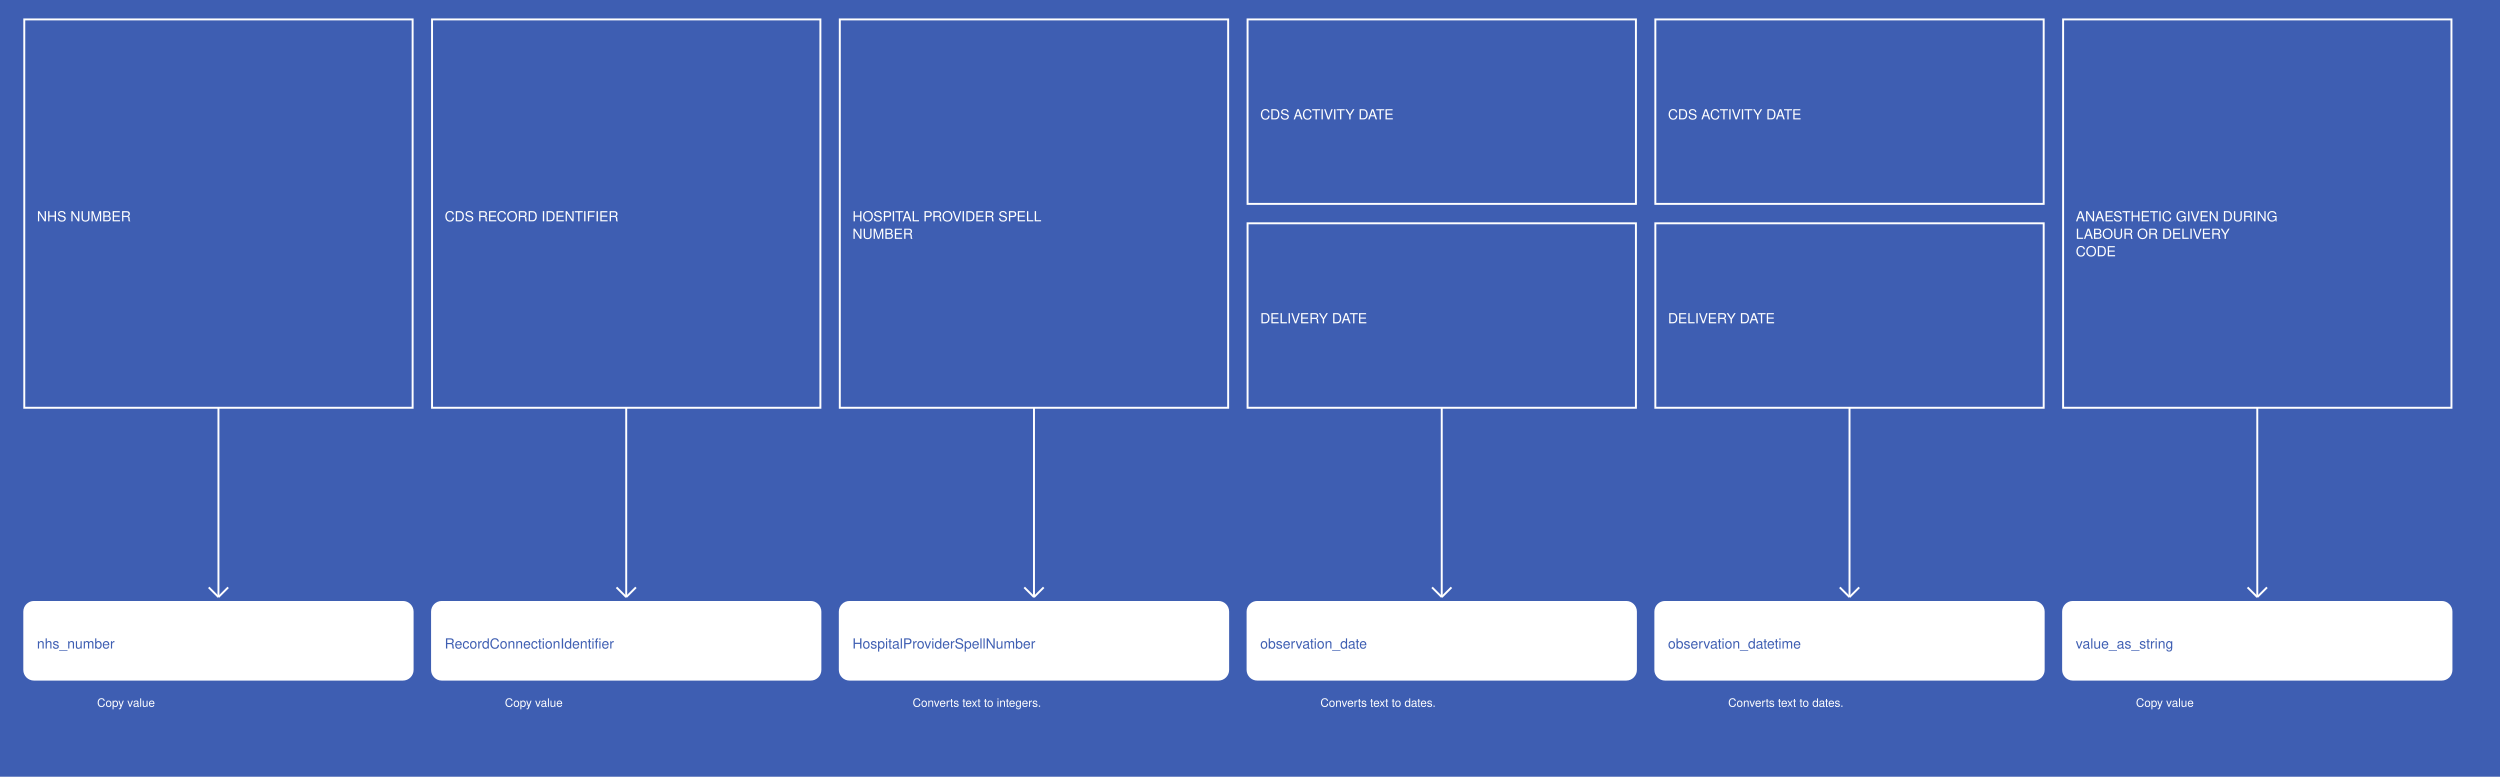
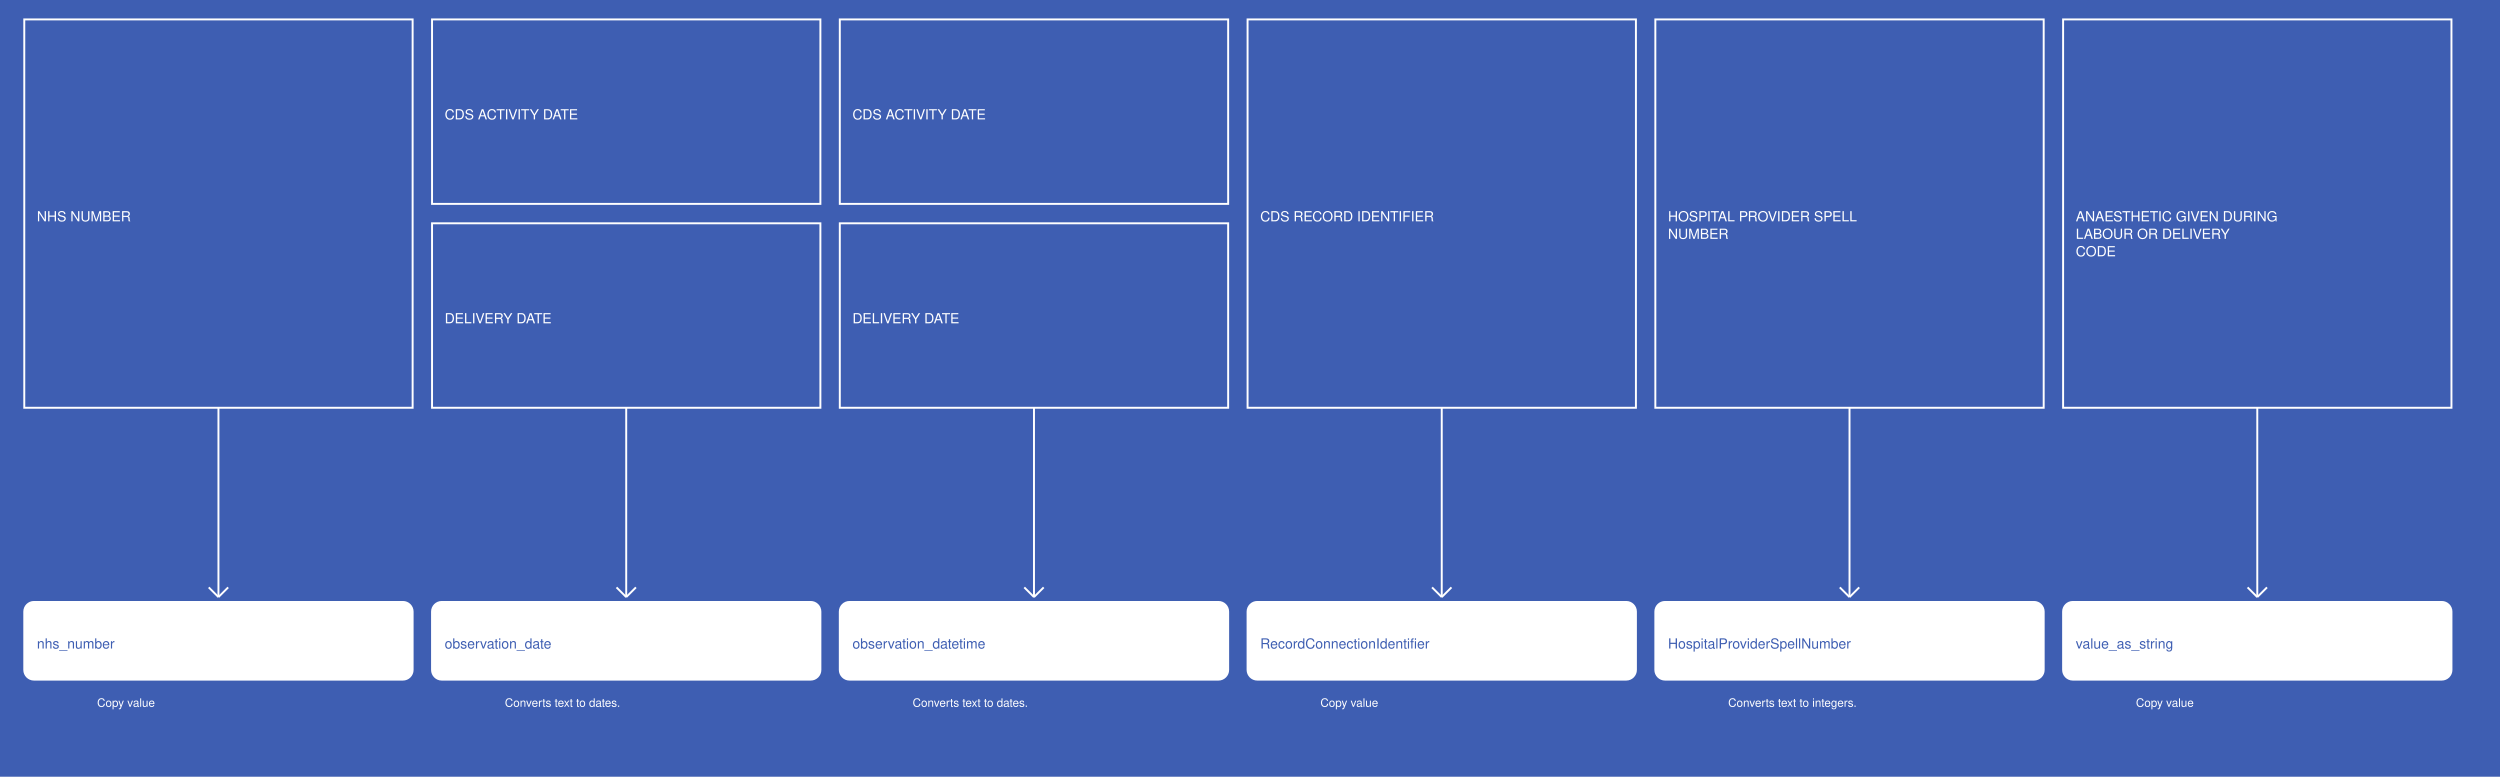
<svg xmlns="http://www.w3.org/2000/svg" width="2575" height="800">
  <rect width="100%" height="100%" fill="#3E5EB2" />
  <g>
    <rect x="25" y="20" width="400" height="400" fill="#3E5EB2" stroke="white" stroke-width="2" />
    <text x="38" y="228" fill="white" font-family="Helvetica" font-size="1.2em" text-anchor="start">NHS NUMBER</text>
  </g>
  <g>
    <line x1="225" y1="420" x2="225" y2="615" stroke="white" stroke-width="2" />
    <line x1="215" y1="605" x2="225" y2="615" stroke="white" stroke-width="2" />
    <line x1="235" y1="605" x2="225" y2="615" stroke="white" stroke-width="2" />
    <text x="100" y="728" fill="white" font-size="1em" font-family="Helvetica">Copy value</text>
  </g>
  <g>
    <rect x="25" y="620" width="400" height="80" fill="white" stroke="white" stroke-width="2" rx="10" />
    <text x="38" y="668" fill="#3E5EB2" font-family="Helvetica" font-size="1.2em" text-anchor="start">nhs_number</text>
  </g>
  <g>
-     <rect x="445" y="20" width="400" height="400" fill="#3E5EB2" stroke="white" stroke-width="2" />
-     <text x="458" y="228" fill="white" font-family="Helvetica" font-size="1.2em" text-anchor="start">CDS RECORD IDENTIFIER</text>
+     <rect x="445" y="20" width="400" height="190" fill="#3E5EB2" stroke="white" stroke-width="2" />
+     <text x="458" y="123" fill="white" font-family="Helvetica" font-size="1.2em" text-anchor="start">CDS ACTIVITY DATE</text>
+   </g>
+   <g>
+     <rect x="445" y="230" width="400" height="190" fill="#3E5EB2" stroke="white" stroke-width="2" />
+     <text x="458" y="333" fill="white" font-family="Helvetica" font-size="1.2em" text-anchor="start">DELIVERY DATE</text>
  </g>
  <g>
    <line x1="645" y1="420" x2="645" y2="615" stroke="white" stroke-width="2" />
    <line x1="635" y1="605" x2="645" y2="615" stroke="white" stroke-width="2" />
    <line x1="655" y1="605" x2="645" y2="615" stroke="white" stroke-width="2" />
-     <text x="520" y="728" fill="white" font-size="1em" font-family="Helvetica">Copy value</text>
+     <text x="520" y="728" fill="white" font-size="1em" font-family="Helvetica">Converts text to dates.</text>
  </g>
  <g>
    <rect x="445" y="620" width="400" height="80" fill="white" stroke="white" stroke-width="2" rx="10" />
-     <text x="458" y="668" fill="#3E5EB2" font-family="Helvetica" font-size="1.2em" text-anchor="start">RecordConnectionIdentifier</text>
+     <text x="458" y="668" fill="#3E5EB2" font-family="Helvetica" font-size="1.2em" text-anchor="start">observation_date</text>
  </g>
  <g>
-     <rect x="865" y="20" width="400" height="400" fill="#3E5EB2" stroke="white" stroke-width="2" />
-     <text x="878" y="228" fill="white" font-family="Helvetica" font-size="1.2em" text-anchor="start">HOSPITAL PROVIDER SPELL</text>
-     <text x="878" y="246" fill="white" font-family="Helvetica" font-size="1.2em" text-anchor="start">NUMBER</text>
+     <rect x="865" y="20" width="400" height="190" fill="#3E5EB2" stroke="white" stroke-width="2" />
+     <text x="878" y="123" fill="white" font-family="Helvetica" font-size="1.2em" text-anchor="start">CDS ACTIVITY DATE</text>
+   </g>
+   <g>
+     <rect x="865" y="230" width="400" height="190" fill="#3E5EB2" stroke="white" stroke-width="2" />
+     <text x="878" y="333" fill="white" font-family="Helvetica" font-size="1.2em" text-anchor="start">DELIVERY DATE</text>
  </g>
  <g>
    <line x1="1065" y1="420" x2="1065" y2="615" stroke="white" stroke-width="2" />
    <line x1="1055" y1="605" x2="1065" y2="615" stroke="white" stroke-width="2" />
    <line x1="1075" y1="605" x2="1065" y2="615" stroke="white" stroke-width="2" />
-     <text x="940" y="728" fill="white" font-size="1em" font-family="Helvetica">Converts text to integers.</text>
+     <text x="940" y="728" fill="white" font-size="1em" font-family="Helvetica">Converts text to dates.</text>
  </g>
  <g>
    <rect x="865" y="620" width="400" height="80" fill="white" stroke="white" stroke-width="2" rx="10" />
-     <text x="878" y="668" fill="#3E5EB2" font-family="Helvetica" font-size="1.2em" text-anchor="start">HospitalProviderSpellNumber</text>
+     <text x="878" y="668" fill="#3E5EB2" font-family="Helvetica" font-size="1.2em" text-anchor="start">observation_datetime</text>
  </g>
  <g>
-     <rect x="1285" y="20" width="400" height="190" fill="#3E5EB2" stroke="white" stroke-width="2" />
-     <text x="1298" y="123" fill="white" font-family="Helvetica" font-size="1.2em" text-anchor="start">CDS ACTIVITY DATE</text>
-   </g>
-   <g>
-     <rect x="1285" y="230" width="400" height="190" fill="#3E5EB2" stroke="white" stroke-width="2" />
-     <text x="1298" y="333" fill="white" font-family="Helvetica" font-size="1.2em" text-anchor="start">DELIVERY DATE</text>
+     <rect x="1285" y="20" width="400" height="400" fill="#3E5EB2" stroke="white" stroke-width="2" />
+     <text x="1298" y="228" fill="white" font-family="Helvetica" font-size="1.2em" text-anchor="start">CDS RECORD IDENTIFIER</text>
  </g>
  <g>
    <line x1="1485" y1="420" x2="1485" y2="615" stroke="white" stroke-width="2" />
    <line x1="1475" y1="605" x2="1485" y2="615" stroke="white" stroke-width="2" />
    <line x1="1495" y1="605" x2="1485" y2="615" stroke="white" stroke-width="2" />
-     <text x="1360" y="728" fill="white" font-size="1em" font-family="Helvetica">Converts text to dates.</text>
+     <text x="1360" y="728" fill="white" font-size="1em" font-family="Helvetica">Copy value</text>
  </g>
  <g>
    <rect x="1285" y="620" width="400" height="80" fill="white" stroke="white" stroke-width="2" rx="10" />
-     <text x="1298" y="668" fill="#3E5EB2" font-family="Helvetica" font-size="1.2em" text-anchor="start">observation_date</text>
+     <text x="1298" y="668" fill="#3E5EB2" font-family="Helvetica" font-size="1.2em" text-anchor="start">RecordConnectionIdentifier</text>
  </g>
  <g>
-     <rect x="1705" y="20" width="400" height="190" fill="#3E5EB2" stroke="white" stroke-width="2" />
-     <text x="1718" y="123" fill="white" font-family="Helvetica" font-size="1.2em" text-anchor="start">CDS ACTIVITY DATE</text>
-   </g>
-   <g>
-     <rect x="1705" y="230" width="400" height="190" fill="#3E5EB2" stroke="white" stroke-width="2" />
-     <text x="1718" y="333" fill="white" font-family="Helvetica" font-size="1.2em" text-anchor="start">DELIVERY DATE</text>
+     <rect x="1705" y="20" width="400" height="400" fill="#3E5EB2" stroke="white" stroke-width="2" />
+     <text x="1718" y="228" fill="white" font-family="Helvetica" font-size="1.2em" text-anchor="start">HOSPITAL PROVIDER SPELL</text>
+     <text x="1718" y="246" fill="white" font-family="Helvetica" font-size="1.2em" text-anchor="start">NUMBER</text>
  </g>
  <g>
    <line x1="1905" y1="420" x2="1905" y2="615" stroke="white" stroke-width="2" />
    <line x1="1895" y1="605" x2="1905" y2="615" stroke="white" stroke-width="2" />
    <line x1="1915" y1="605" x2="1905" y2="615" stroke="white" stroke-width="2" />
-     <text x="1780" y="728" fill="white" font-size="1em" font-family="Helvetica">Converts text to dates.</text>
+     <text x="1780" y="728" fill="white" font-size="1em" font-family="Helvetica">Converts text to integers.</text>
  </g>
  <g>
    <rect x="1705" y="620" width="400" height="80" fill="white" stroke="white" stroke-width="2" rx="10" />
-     <text x="1718" y="668" fill="#3E5EB2" font-family="Helvetica" font-size="1.2em" text-anchor="start">observation_datetime</text>
+     <text x="1718" y="668" fill="#3E5EB2" font-family="Helvetica" font-size="1.2em" text-anchor="start">HospitalProviderSpellNumber</text>
  </g>
  <g>
    <rect x="2125" y="20" width="400" height="400" fill="#3E5EB2" stroke="white" stroke-width="2" />
    <text x="2138" y="228" fill="white" font-family="Helvetica" font-size="1.2em" text-anchor="start">ANAESTHETIC GIVEN DURING</text>
    <text x="2138" y="246" fill="white" font-family="Helvetica" font-size="1.2em" text-anchor="start">LABOUR OR DELIVERY</text>
    <text x="2138" y="264" fill="white" font-family="Helvetica" font-size="1.2em" text-anchor="start">CODE</text>
  </g>
  <g>
    <line x1="2325" y1="420" x2="2325" y2="615" stroke="white" stroke-width="2" />
    <line x1="2315" y1="605" x2="2325" y2="615" stroke="white" stroke-width="2" />
    <line x1="2335" y1="605" x2="2325" y2="615" stroke="white" stroke-width="2" />
    <text x="2200" y="728" fill="white" font-size="1em" font-family="Helvetica">Copy value</text>
  </g>
  <g>
    <rect x="2125" y="620" width="400" height="80" fill="white" stroke="white" stroke-width="2" rx="10" />
    <text x="2138" y="668" fill="#3E5EB2" font-family="Helvetica" font-size="1.2em" text-anchor="start">value_as_string</text>
  </g>
</svg>
